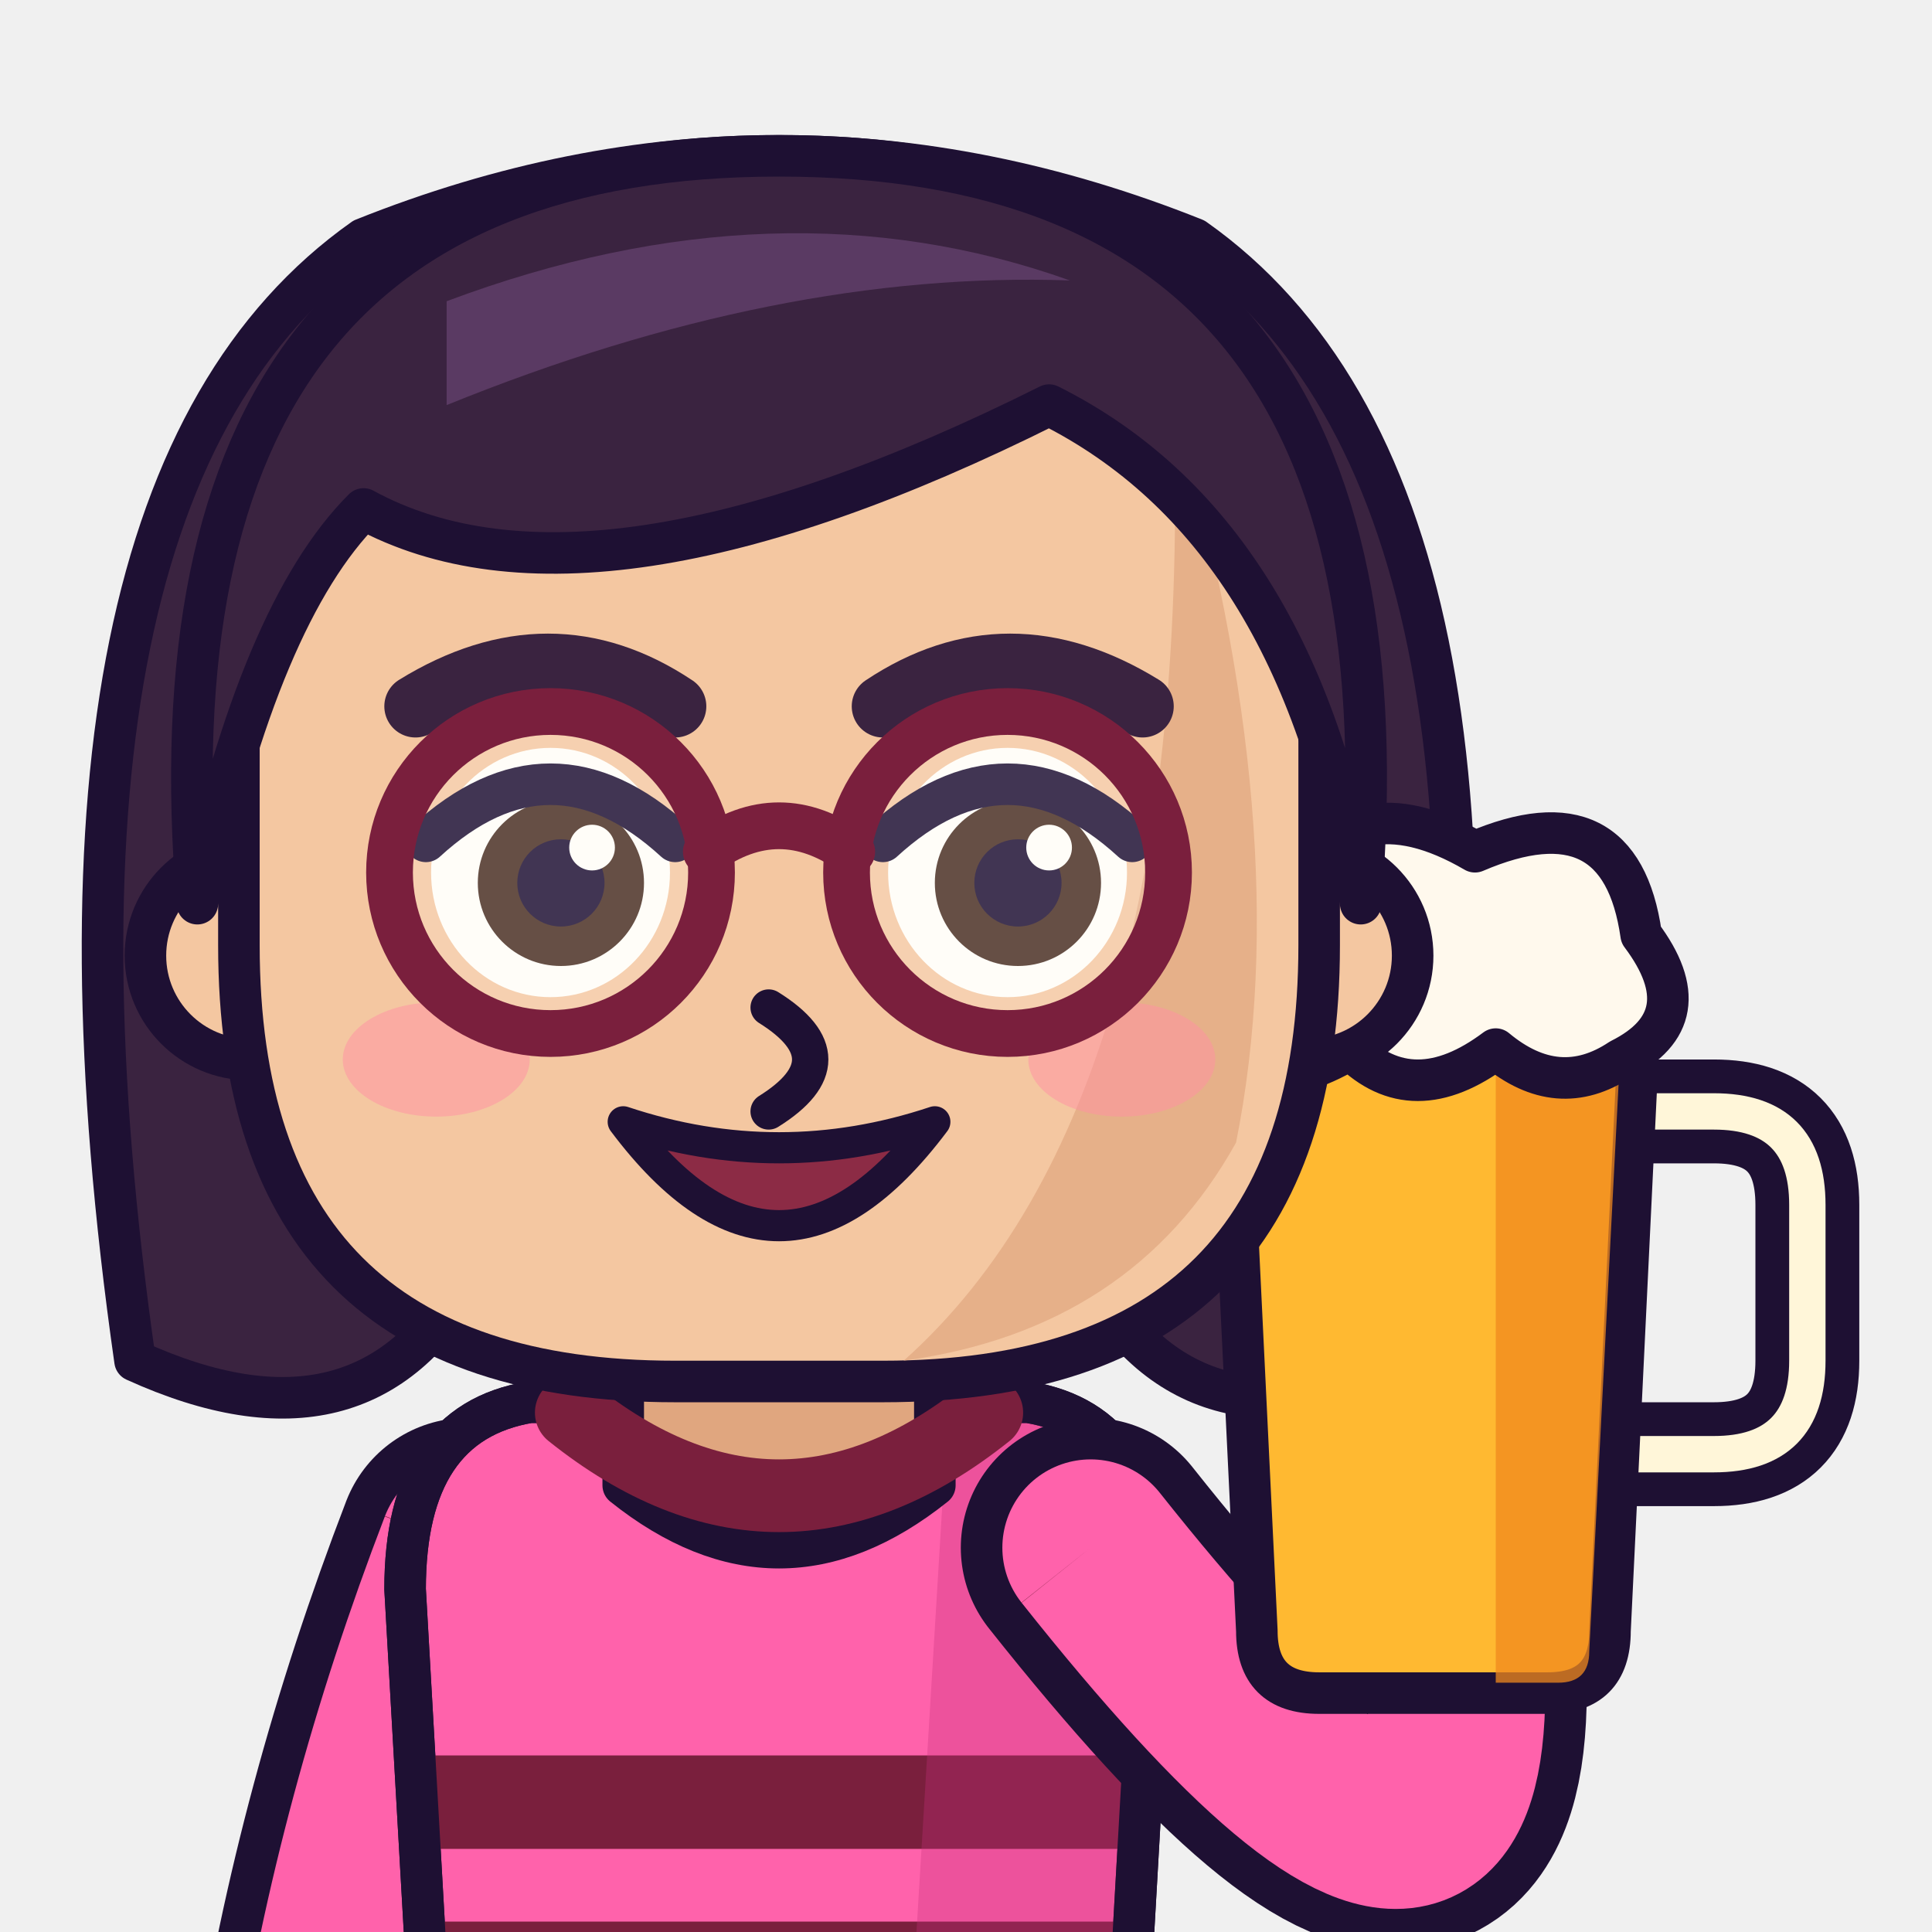
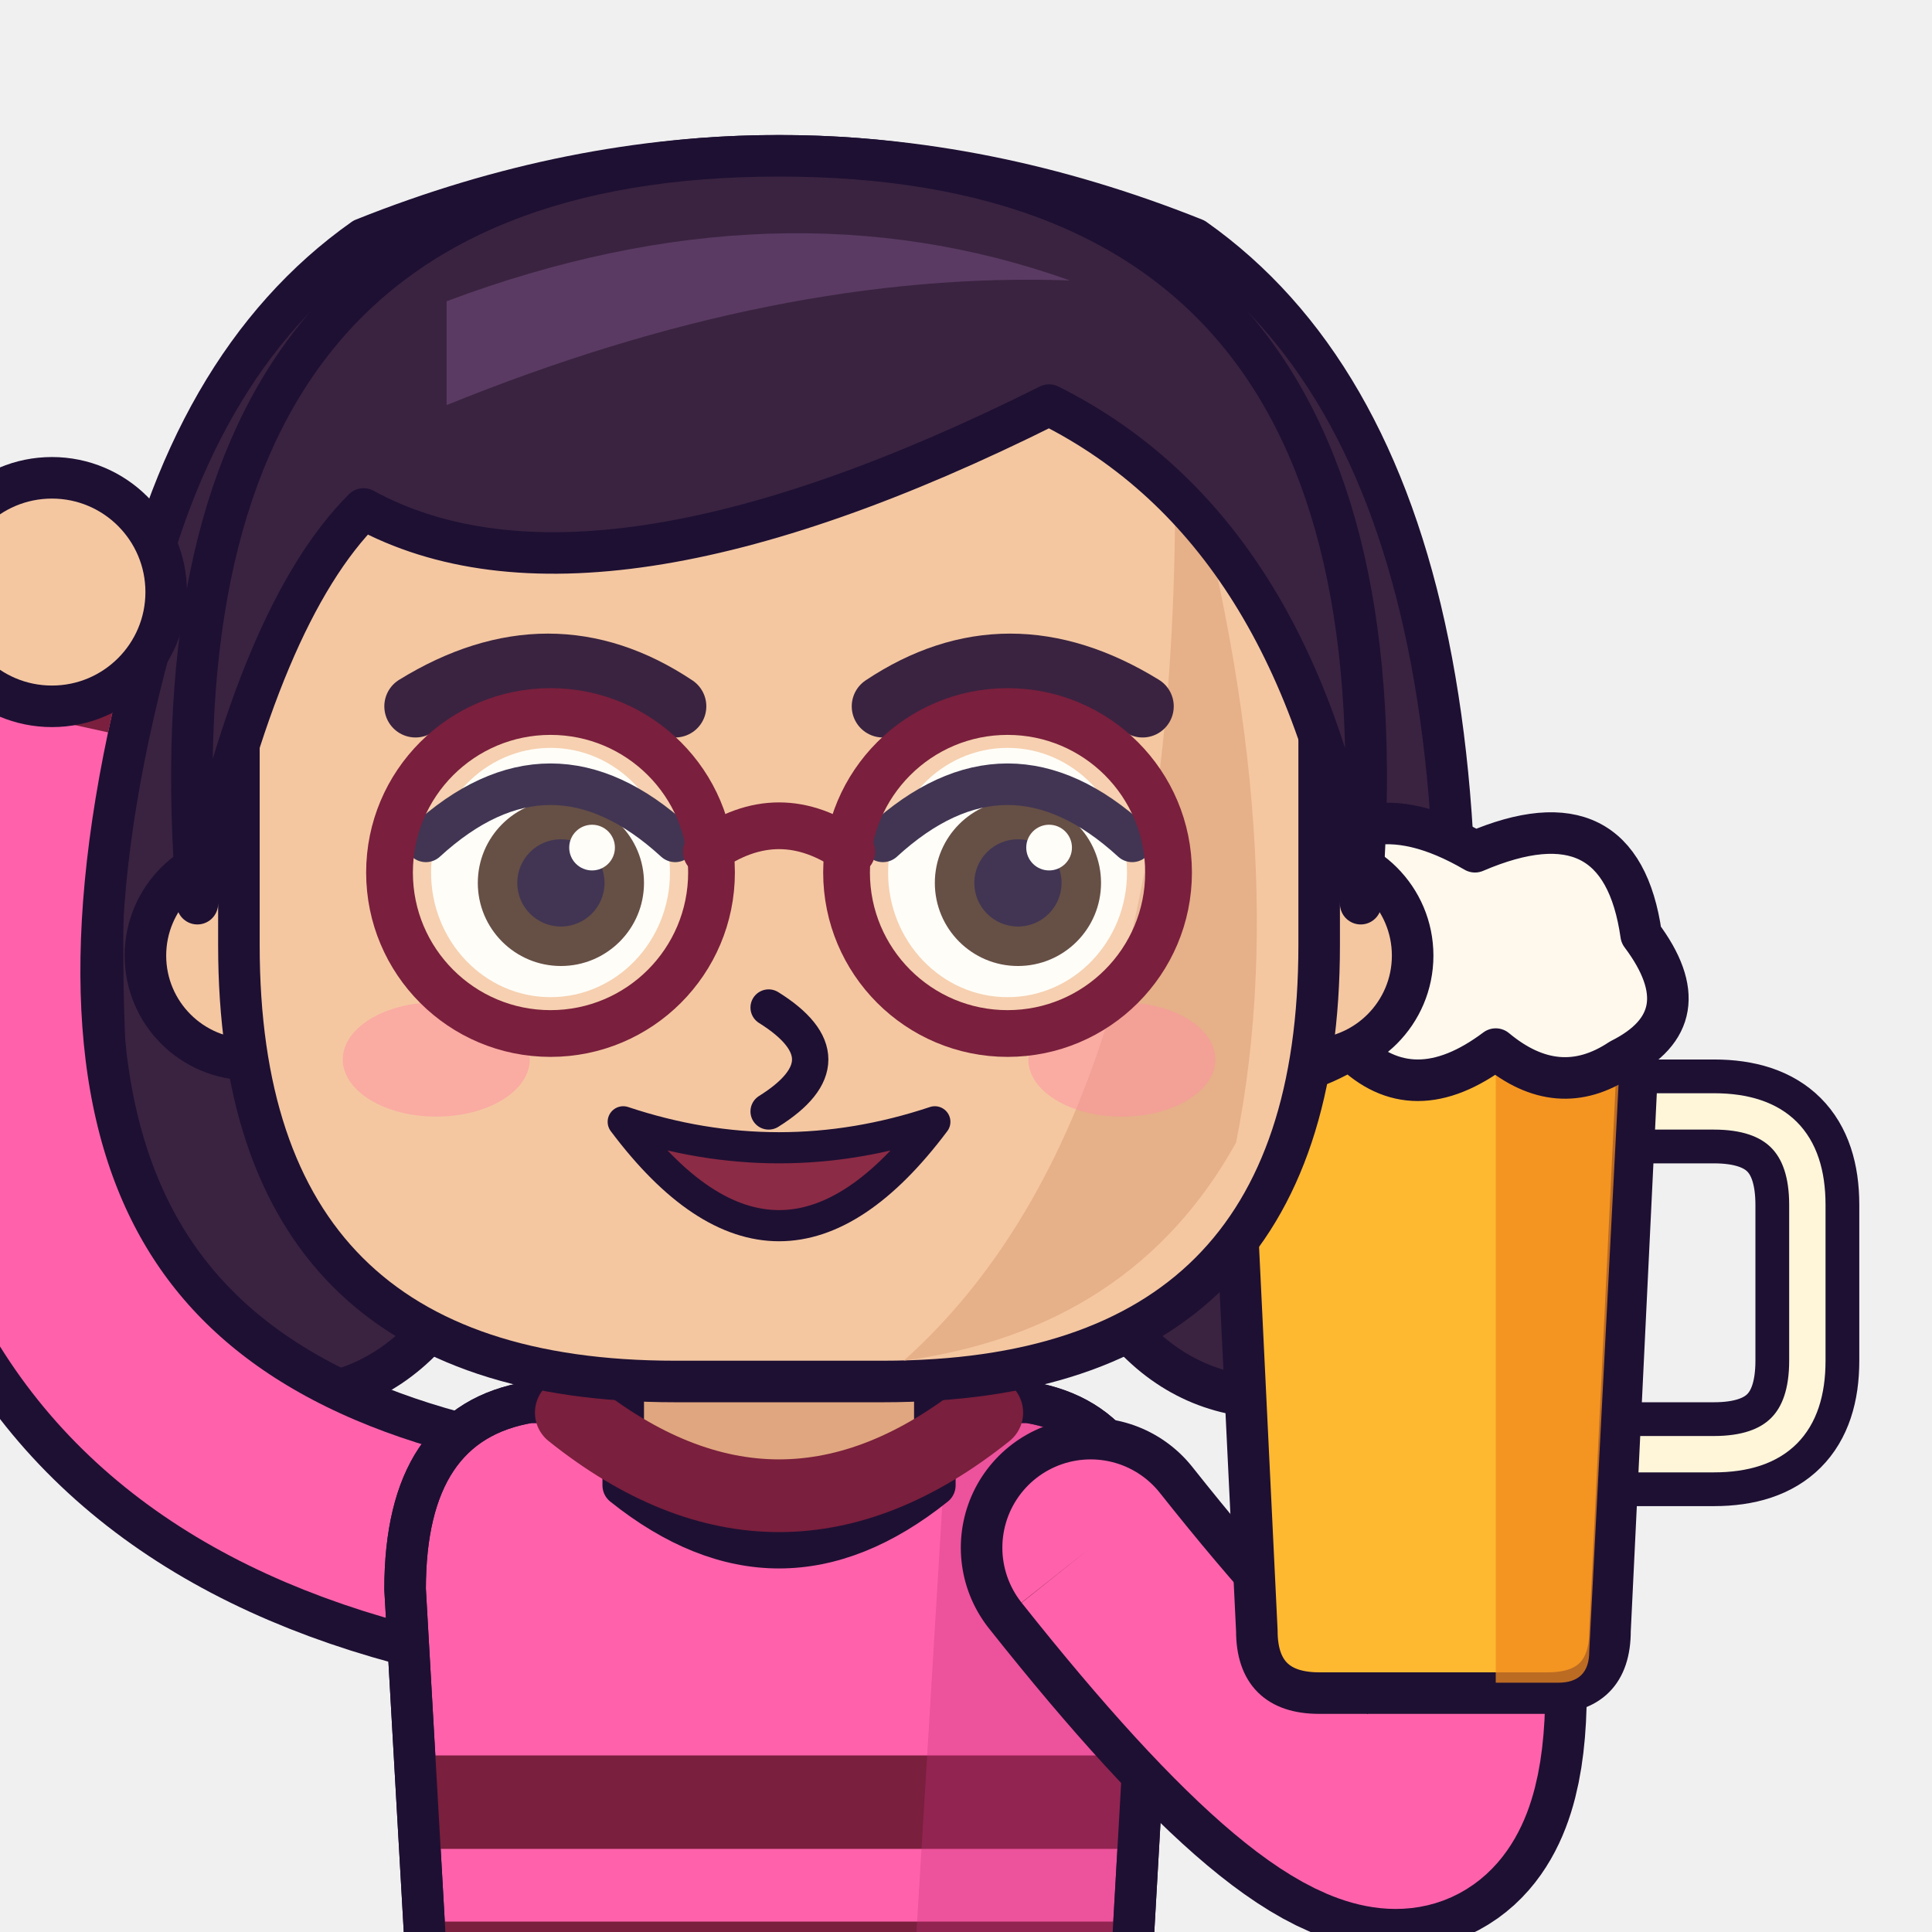
<svg xmlns="http://www.w3.org/2000/svg" viewBox="55 87 186 186" role="img" aria-label="Pili">
  <path d="M68 218Q56 134 90 110Q130 94 170 110Q204 134 192 218Q170 228 160 210H100Q90 228 68 218Z" fill="#3A2340" stroke="#1E1033" stroke-width="4" stroke-linejoin="round" stroke-linecap="round" />
  <ellipse cx="130" cy="410" rx="65" ry="7" fill="#1E1033" opacity="0.28" />
  <path d="M100 318L97 396H127L125 344L125 318Z" fill="#7A1F3D" stroke="#1E1033" stroke-width="4" stroke-linejoin="round" stroke-linecap="round" />
  <path d="M160 318L163 396H133L135 344L135 318Z" fill="#7A1F3D" stroke="#1E1033" stroke-width="4" stroke-linejoin="round" stroke-linecap="round" />
  <path d="M137 346L141 394H161L157 324Z" fill="#4C1026" opacity="0.55" />
  <path d="M123 408v-13q0 -7 -7 -7h-12q-18.6 3 -28 14q-2 3 0 6z" fill="#FF62AB" stroke="#1E1033" stroke-width="4" stroke-linejoin="round" stroke-linecap="round" />
  <path d="M137 408v-13q0 -7 7 -7h12q18.6 3 28 14q2 3 0 6z" fill="#FF62AB" stroke="#1E1033" stroke-width="4" stroke-linejoin="round" stroke-linecap="round" />
-   <path d="M100 236Q80 288 84 340" fill="none" stroke="#1E1033" stroke-width="25" stroke-linecap="round" />
-   <path d="M100 236Q80 288 84 340" fill="none" stroke="#FF62AB" stroke-width="17" stroke-linecap="round" />
-   <path d="M100 236Q80 288 84 340" fill="none" stroke="#7A1F3D" stroke-width="17" stroke-linecap="butt" stroke-dasharray="0 104 14 400" />
-   <circle cx="84" cy="340" r="11" fill="#F4C7A1" stroke="#1E1033" stroke-width="4" stroke-linejoin="round" stroke-linecap="round" />
+   <path d="M100 236Q38 222 60 144" fill="none" stroke="#1E1033" stroke-width="25" stroke-linecap="round" />
+   <path d="M100 236Q38 222 60 144" fill="none" stroke="#FF62AB" stroke-width="17" stroke-linecap="round" />
+   <path d="M100 236Q38 222 60 144" fill="none" stroke="#7A1F3D" stroke-width="17" stroke-linecap="butt" stroke-dasharray="0 104 14 400" />
+   <circle cx="60" cy="144" r="11" fill="#F4C7A1" stroke="#1E1033" stroke-width="4" stroke-linejoin="round" stroke-linecap="round" />
  <clipPath id="torso">
    <path d="M106 222Q94 224 94 240L99 328Q130 334 161 328L166 240Q166 224 154 222Z" />
  </clipPath>
  <path d="M106 222Q94 224 94 240L99 328Q130 334 161 328L166 240Q166 224 154 222Z" fill="#FF62AB" stroke="#1E1033" stroke-width="4" stroke-linejoin="round" stroke-linecap="round" />
  <g clip-path="url(#torso)">
    <path d="M90 256h80v9h-80z M90 272h80v9h-80z" fill="#7A1F3D" opacity="1" />
    <path d="M146.56 218H172V338H139.3Z" fill="#C62E7B" opacity="0.32" />
  </g>
  <path d="M106 222Q94 224 94 240L99 328Q130 334 161 328L166 240Q166 224 154 222Z" fill="none" stroke="#1E1033" stroke-width="4" stroke-linejoin="round" stroke-linecap="round" />
  <path d="M115 214h30v16q-15 12 -30 0z" fill="#E0A67F" stroke="#1E1033" stroke-width="4" stroke-linejoin="round" stroke-linecap="round" />
  <path d="M110 223q20 16 40 0" fill="none" stroke="#7A1F3D" stroke-width="7" stroke-linecap="round" />
  <path d="M160 236Q206 294 192 224" fill="none" stroke="#1E1033" stroke-width="25" stroke-linecap="round" />
  <path d="M160 236Q206 294 192 224" fill="none" stroke="#FF62AB" stroke-width="17" stroke-linecap="round" />
  <path d="M160 236Q206 294 192 224" fill="none" stroke="#7A1F3D" stroke-width="17" stroke-linecap="butt" stroke-dasharray="0 104 14 400" />
  <circle cx="192" cy="224" r="11" fill="#F4C7A1" stroke="#1E1033" stroke-width="4" stroke-linejoin="round" stroke-linecap="round" />
  <path d="M211 194h9q9 0 9 9v15q0 9 -9 9h-9" fill="none" stroke="#1E1033" stroke-width="10" />
  <path d="M211 194h9q9 0 9 9v15q0 9 -9 9h-9" fill="none" stroke="#FFF6D9" stroke-width="3.5" />
  <path d="M173 182h40l-3 62q0 6 -6 6h-22q-6 0 -6 -6z" fill="#FFB931" stroke="#1E1033" stroke-width="4" stroke-linejoin="round" stroke-linecap="round" />
  <path d="M199 188h12l-3 58q0 3 -3 3h-6z" fill="#F08A1D" opacity="0.75" />
  <path d="M169 186q-4 -14 10 -13q6 -11 18 -4q14 -6 16 8q6 8 -2 12q-6 4 -12 -1q-8 6 -14 0q-10 6 -16 -2z" fill="#FFF9ED" stroke="#1E1033" stroke-width="4" stroke-linejoin="round" stroke-linecap="round" />
  <circle cx="79" cy="179" r="10" fill="#F4C7A1" stroke="#1E1033" stroke-width="4" stroke-linejoin="round" stroke-linecap="round" />
  <circle cx="181" cy="179" r="10" fill="#F4C7A1" stroke="#1E1033" stroke-width="4" stroke-linejoin="round" stroke-linecap="round" />
  <path d="M120 114h20q42 0 42 42v22q0 42 -42 42h-20q-42 0 -42 -42v-22q0 -42 42 -42z" fill="#F4C7A1" stroke="#1E1033" stroke-width="4" stroke-linejoin="round" stroke-linecap="round" />
  <path d="M168 126Q180 167 174 197Q164 215 142 218Q170 193 168 126Z" fill="#E0A67F" opacity="0.7" />
  <ellipse cx="97" cy="189" rx="9" ry="5.5" fill="#FF8FA3" opacity="0.5" />
  <ellipse cx="163" cy="189" rx="9" ry="5.5" fill="#FF8FA3" opacity="0.5" />
  <ellipse cx="108" cy="171" rx="11.5" ry="12" fill="#FFFDF7" />
  <circle cx="109" cy="172" r="8" fill="#4A2E22" />
  <circle cx="109" cy="172" r="4.2" fill="#1E1033" />
  <circle cx="112" cy="168.6" r="2.2" fill="#FFFDF7" />
  <path d="M96 168Q108 157 120 168" fill="none" stroke="#1E1033" stroke-width="4" stroke-linecap="round" stroke-linejoin="round" />
  <ellipse cx="152" cy="171" rx="11.5" ry="12" fill="#FFFDF7" />
  <circle cx="153" cy="172" r="8" fill="#4A2E22" />
  <circle cx="153" cy="172" r="4.2" fill="#1E1033" />
  <circle cx="156" cy="168.6" r="2.2" fill="#FFFDF7" />
  <path d="M140 168Q152 157 164 168" fill="none" stroke="#1E1033" stroke-width="4" stroke-linecap="round" stroke-linejoin="round" />
  <path d="M120 155Q108 147 95 155" fill="none" stroke="#3A2340" stroke-width="6" stroke-linecap="round" stroke-linejoin="round" />
  <path d="M140 155Q152 147 165 155" fill="none" stroke="#3A2340" stroke-width="6" stroke-linecap="round" stroke-linejoin="round" />
  <path d="M129 184q8 5 0 10" fill="none" stroke="#1E1033" stroke-width="3.5" stroke-linecap="round" stroke-linejoin="round" />
  <path d="M115 195q15 20 30 0q-15 5 -30 0z" fill="#8C2B45" stroke="#1E1033" stroke-width="3" stroke-linejoin="round" stroke-linecap="round" />
  <circle cx="108" cy="171" r="15.5" fill="#FFFFFF" fill-opacity="0.16" stroke="#7A1F3D" stroke-width="4.5" />
  <circle cx="152" cy="171" r="15.5" fill="#FFFFFF" fill-opacity="0.16" stroke="#7A1F3D" stroke-width="4.5" />
  <path d="M123 169q7 -5 14 0" fill="none" stroke="#7A1F3D" stroke-width="4.5" stroke-linecap="round" stroke-linejoin="round" />
  <path d="M74 174Q68 102 130 102Q192 102 186 174Q180 138 156 126Q112 148 90 136Q80 146 74 174Z" fill="#3A2340" stroke="#1E1033" stroke-width="4" stroke-linejoin="round" stroke-linecap="round" />
  <path d="M98 116Q130 104 158 114Q130 113 98 126Z" fill="#62406B" opacity="0.8" />
</svg>
